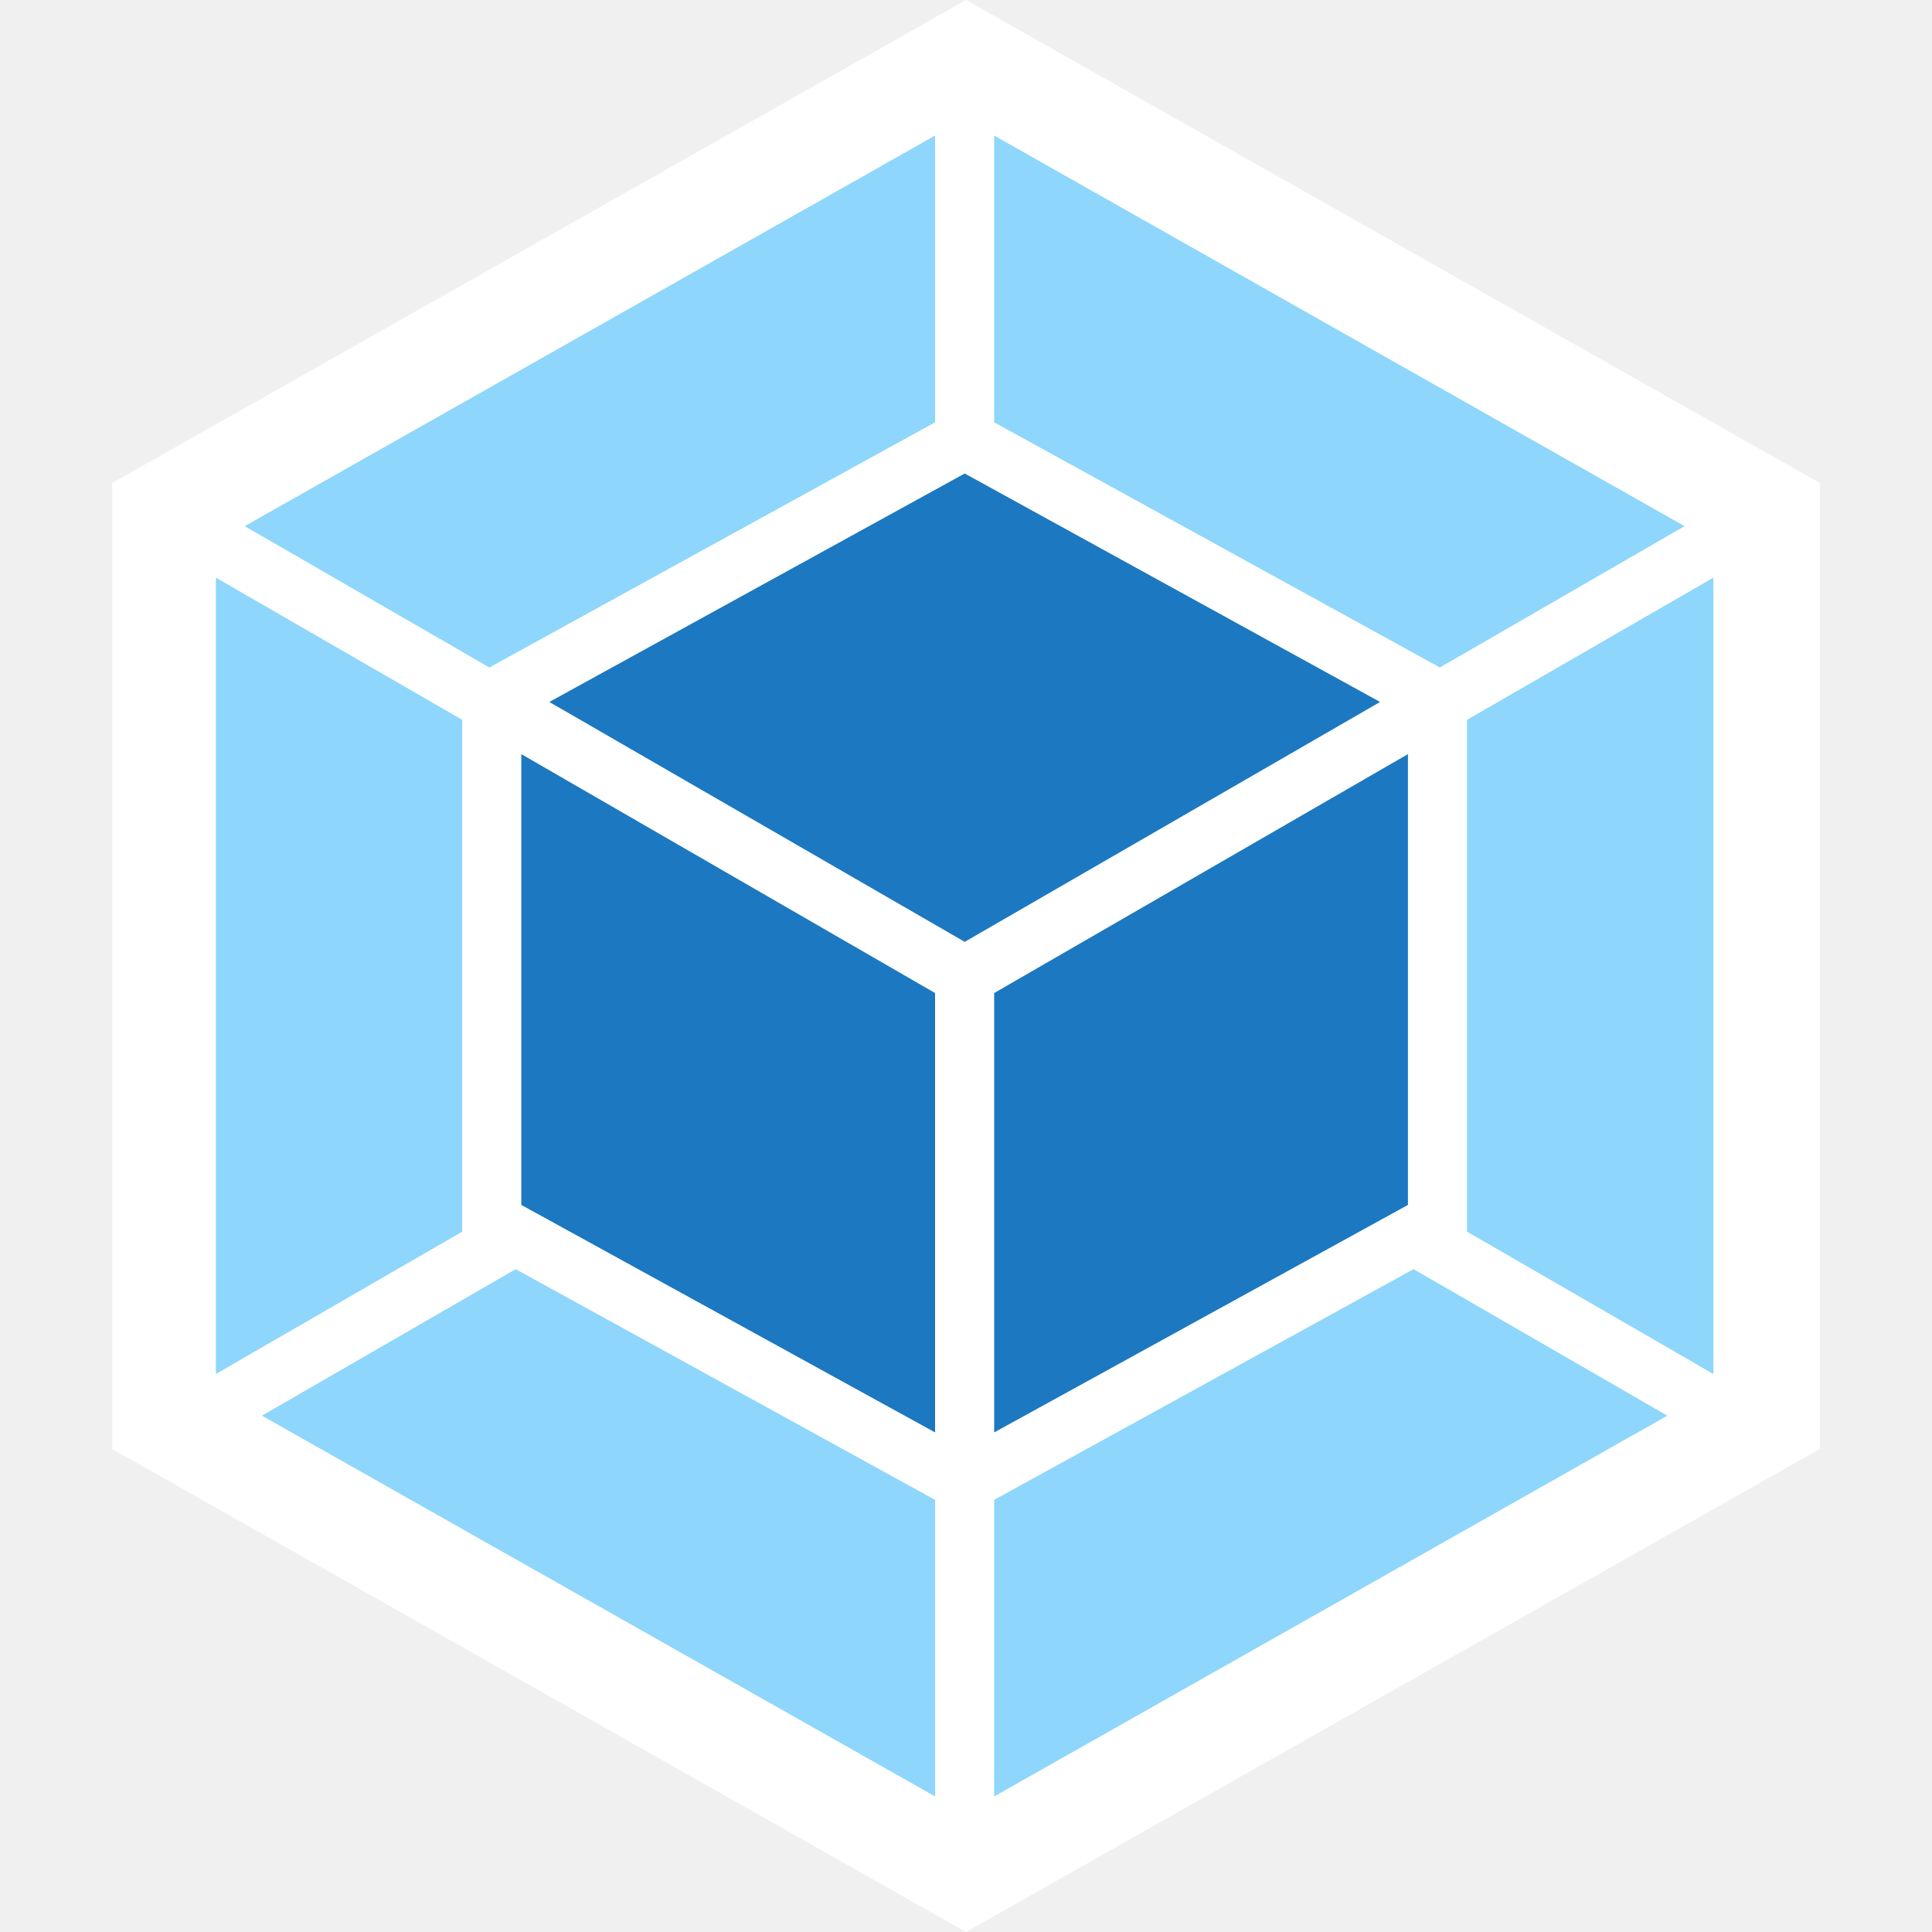
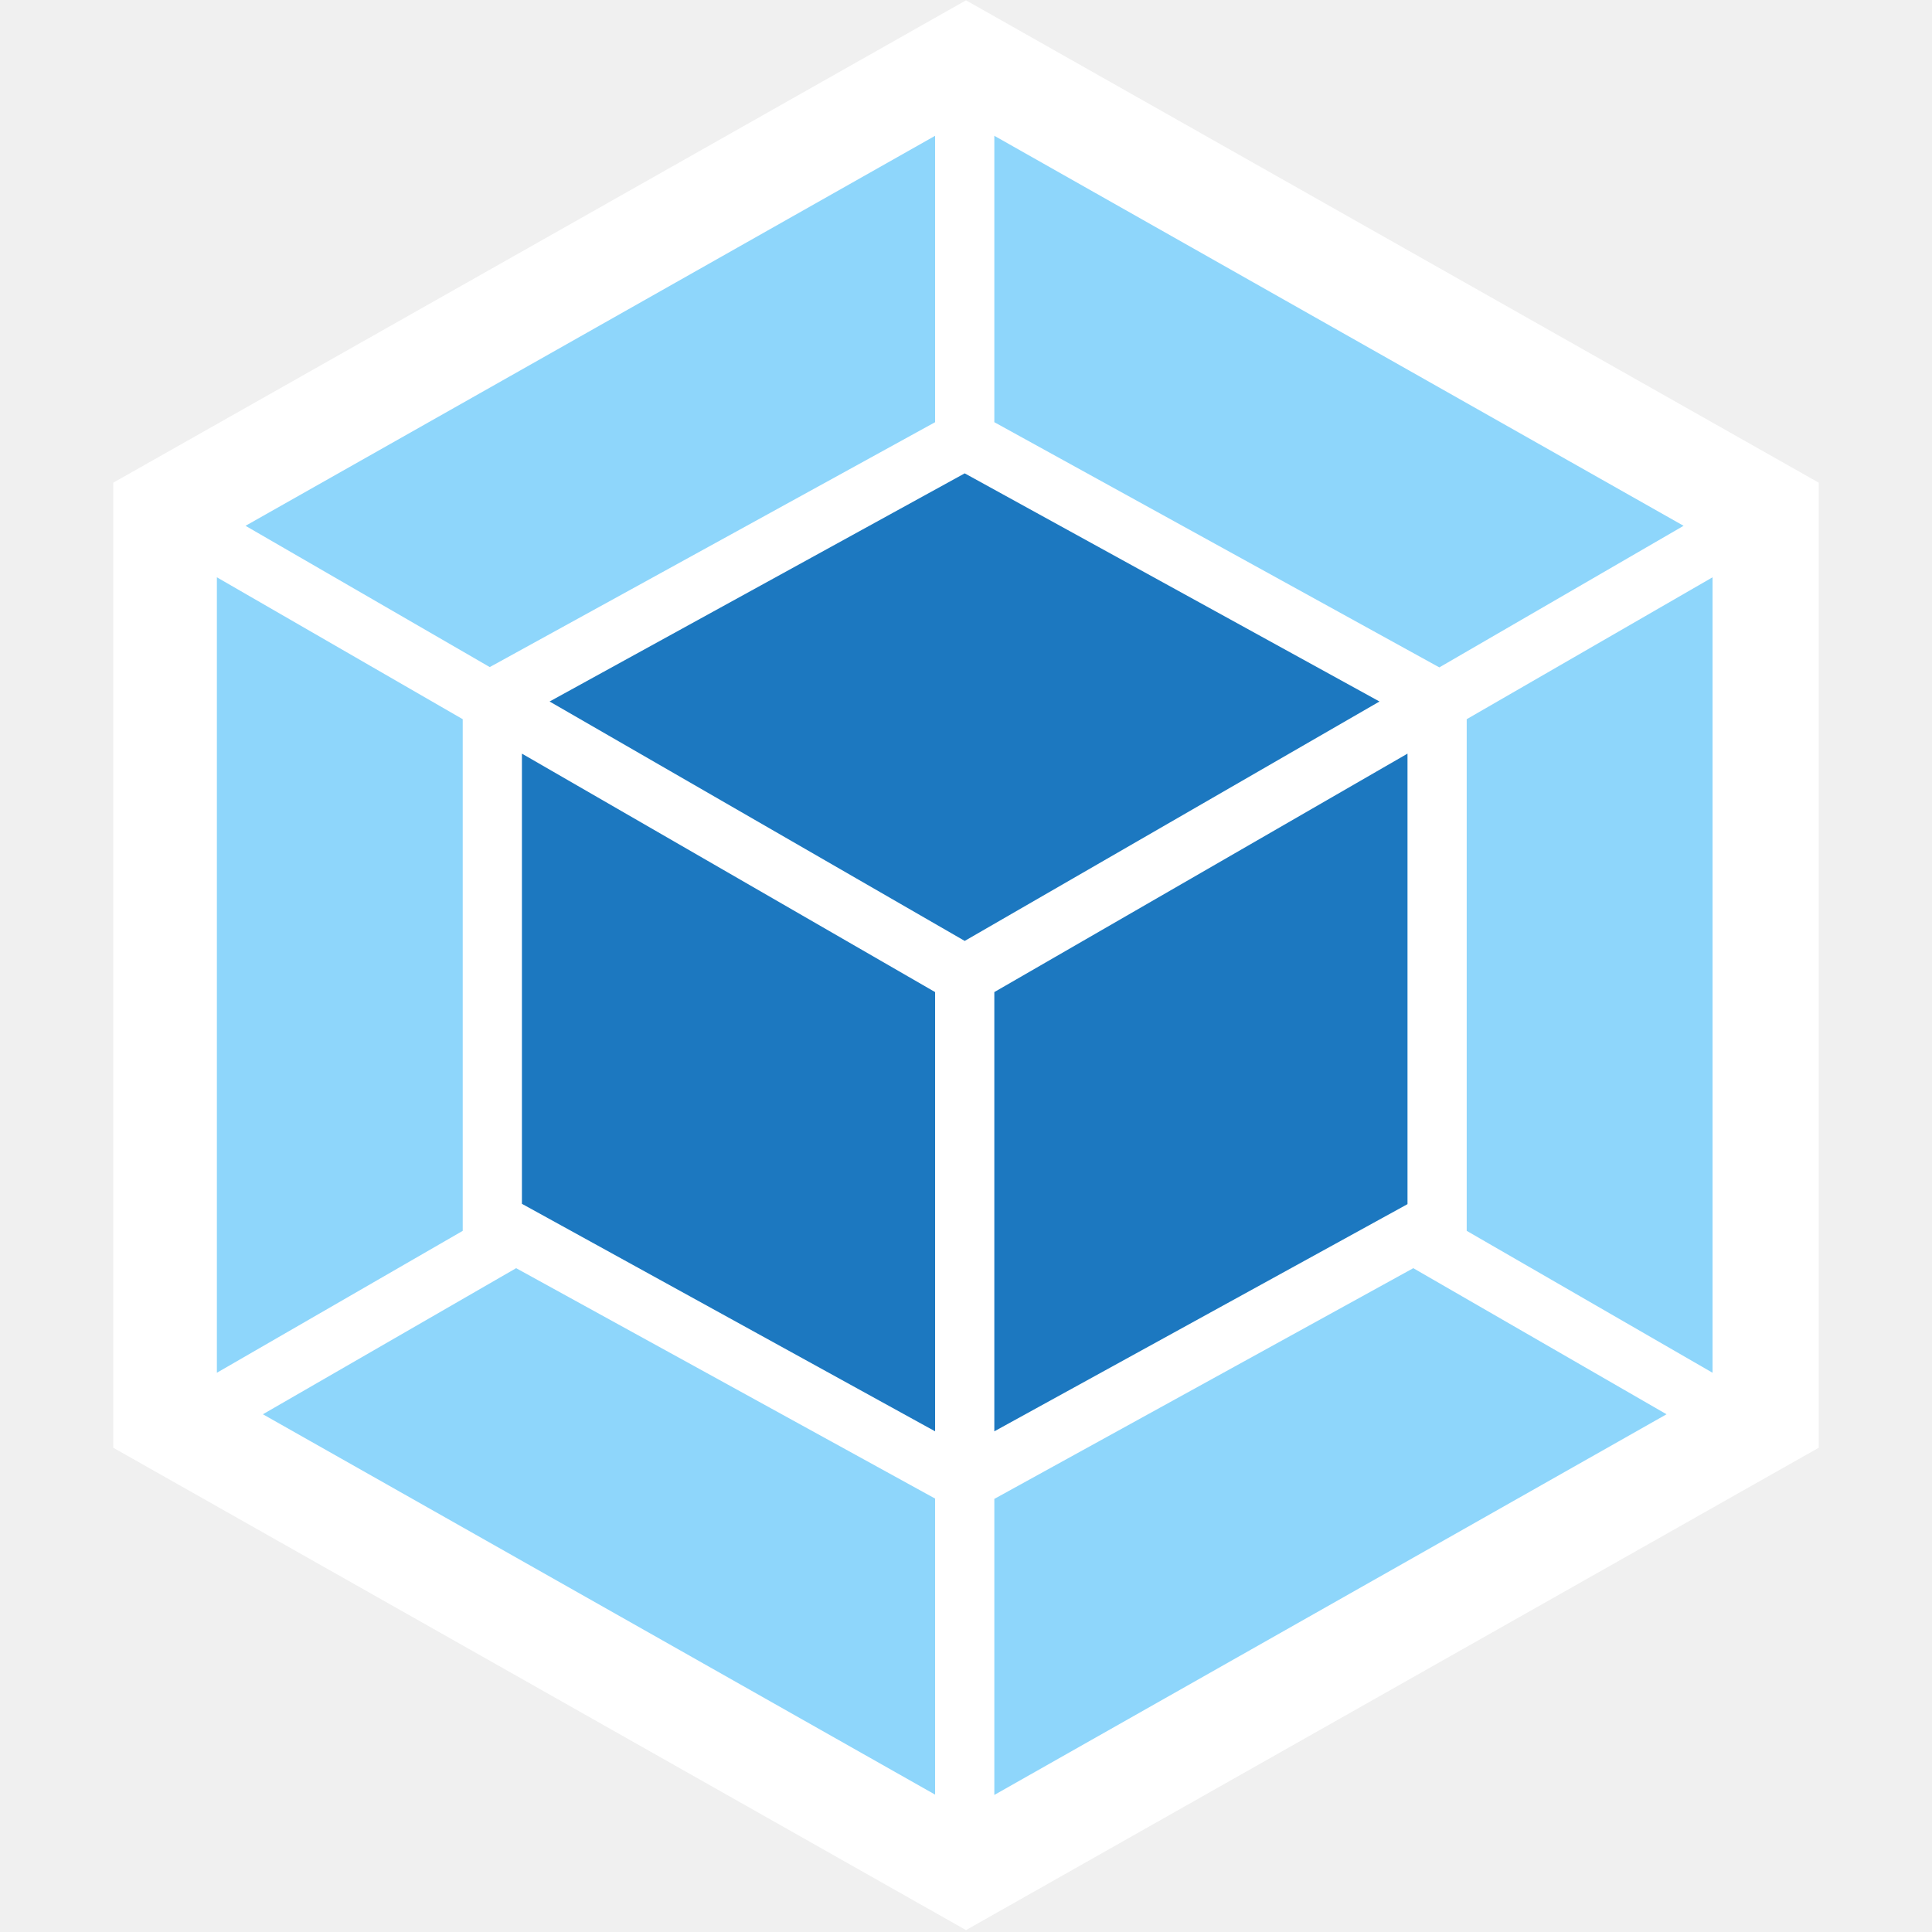
- <svg xmlns="http://www.w3.org/2000/svg" t="1627414688438" class="icon" viewBox="0 0 1024 1024" version="1.1" p-id="7986" width="200" height="200">
-   <defs>
-     <style type="text/css">@font-face { font-family: feedback-iconfont; src: url("//at.alicdn.com/t/font_1031158_1uhr8ri0pk5.eot?#iefix") format("embedded-opentype"), url("//at.alicdn.com/t/font_1031158_1uhr8ri0pk5.woff2") format("woff2"), url("//at.alicdn.com/t/font_1031158_1uhr8ri0pk5.woff") format("woff"), url("//at.alicdn.com/t/font_1031158_1uhr8ri0pk5.ttf") format("truetype"), url("//at.alicdn.com/t/font_1031158_1uhr8ri0pk5.svg#iconfont") format("svg"); }
- </style>
-   </defs>
-   <path d="M512 0l452.523 256v512L512 1024 59.477 768V256z" fill="#FFFFFF" p-id="7987" />
-   <path d="M883.712 750.336l-356.779 201.813V794.965L749.227 672.683l134.485 77.653z m24.405-22.101V306.176l-130.56 75.349V652.8l130.56 75.435z m-769.28 22.101l356.779 201.813V794.965L273.323 672.683l-134.485 77.653z m-24.405-22.101V306.176l130.56 75.349V652.8l-130.56 75.435zM129.707 278.869L495.616 71.851v151.979L261.205 352.768l-1.792 1.024-129.707-74.923z m763.136 0L526.933 71.851v151.979l234.411 128.939 1.792 1.024 129.707-74.923z" fill="#8ED6FB" p-id="7988" />
-   <path d="M495.616 759.211l-219.307-120.576v-238.933l219.307 126.635v232.875z m31.317 0l219.307-120.576v-238.933l-219.307 126.635v232.875z m-15.616-242.005zM291.157 372.053l220.16-121.088 220.16 121.088-220.16 127.147-220.16-127.147z" fill="#1C78C0" p-id="7989" />
+ <svg xmlns="http://www.w3.org/2000/svg" aria-hidden="true" role="img" width="300" height="300" preserveAspectRatio="xMidYMid meet" viewBox="0 0 256 290">
+   <path fill="#FFF" d="m128 .048l128 72.405V217.31l-128 72.405L0 217.31V72.453z" />
+   <path fill="#8ED6FB" d="m233.153 212.287l-100.902 57.14V224.99l62.889-34.632l38.013 21.929Zm6.907-6.231V86.654l-36.902 21.3v76.8l36.902 21.302Zm-217.6 6.23l100.903 57.094v-44.438l-62.889-34.584l-38.014 21.929Zm-6.907-6.23V86.654l36.903 21.3v76.8l-36.903 21.302Zm4.3-127.13l103.51-58.543v42.99L57.045 99.84l-.532.29l-36.66-21.205Zm215.86 0L132.251 20.382v42.99l66.27 36.515l.531.29l36.661-21.253Z" />
+   <path fill="#1C78C0" d="m123.363 214.847l-62.02-34.15v-67.574l62.02 35.792v65.932Zm8.888 0l62.02-34.101v-67.623l-62.02 35.792v65.932ZM65.497 105.298l62.31-34.246l62.26 34.246l-62.26 35.937l-62.31-35.937Z" />
</svg>
